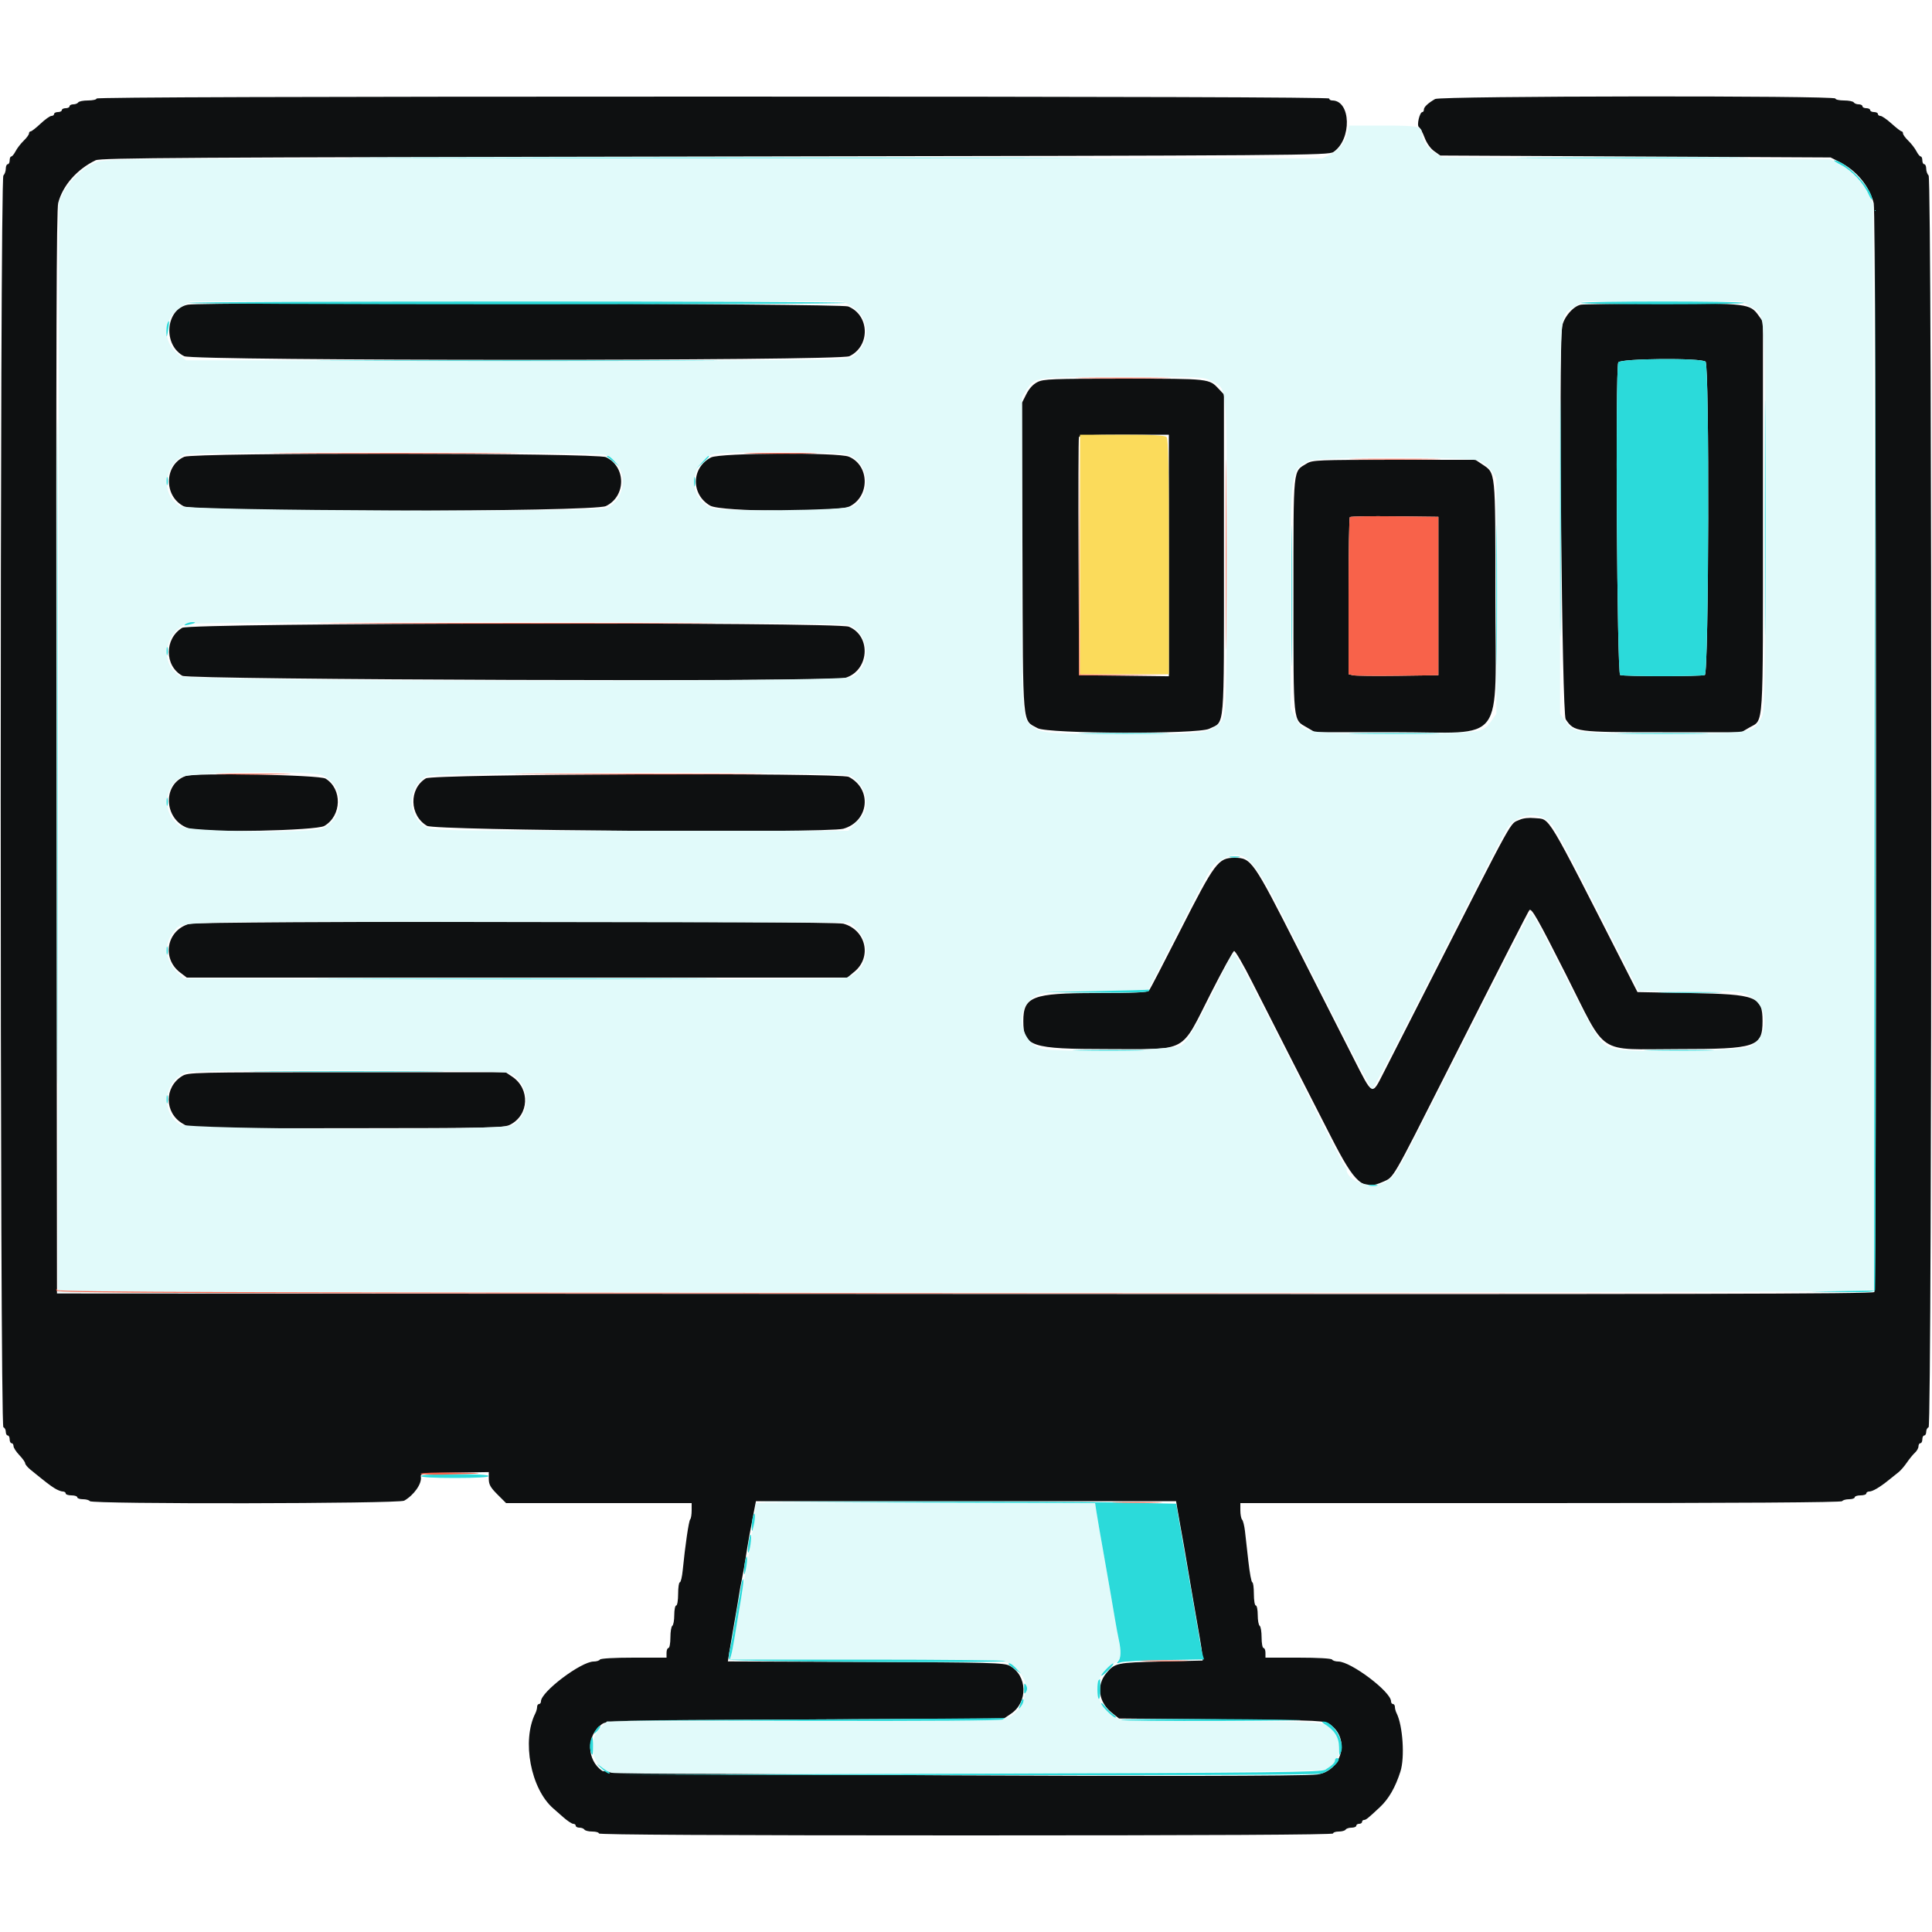
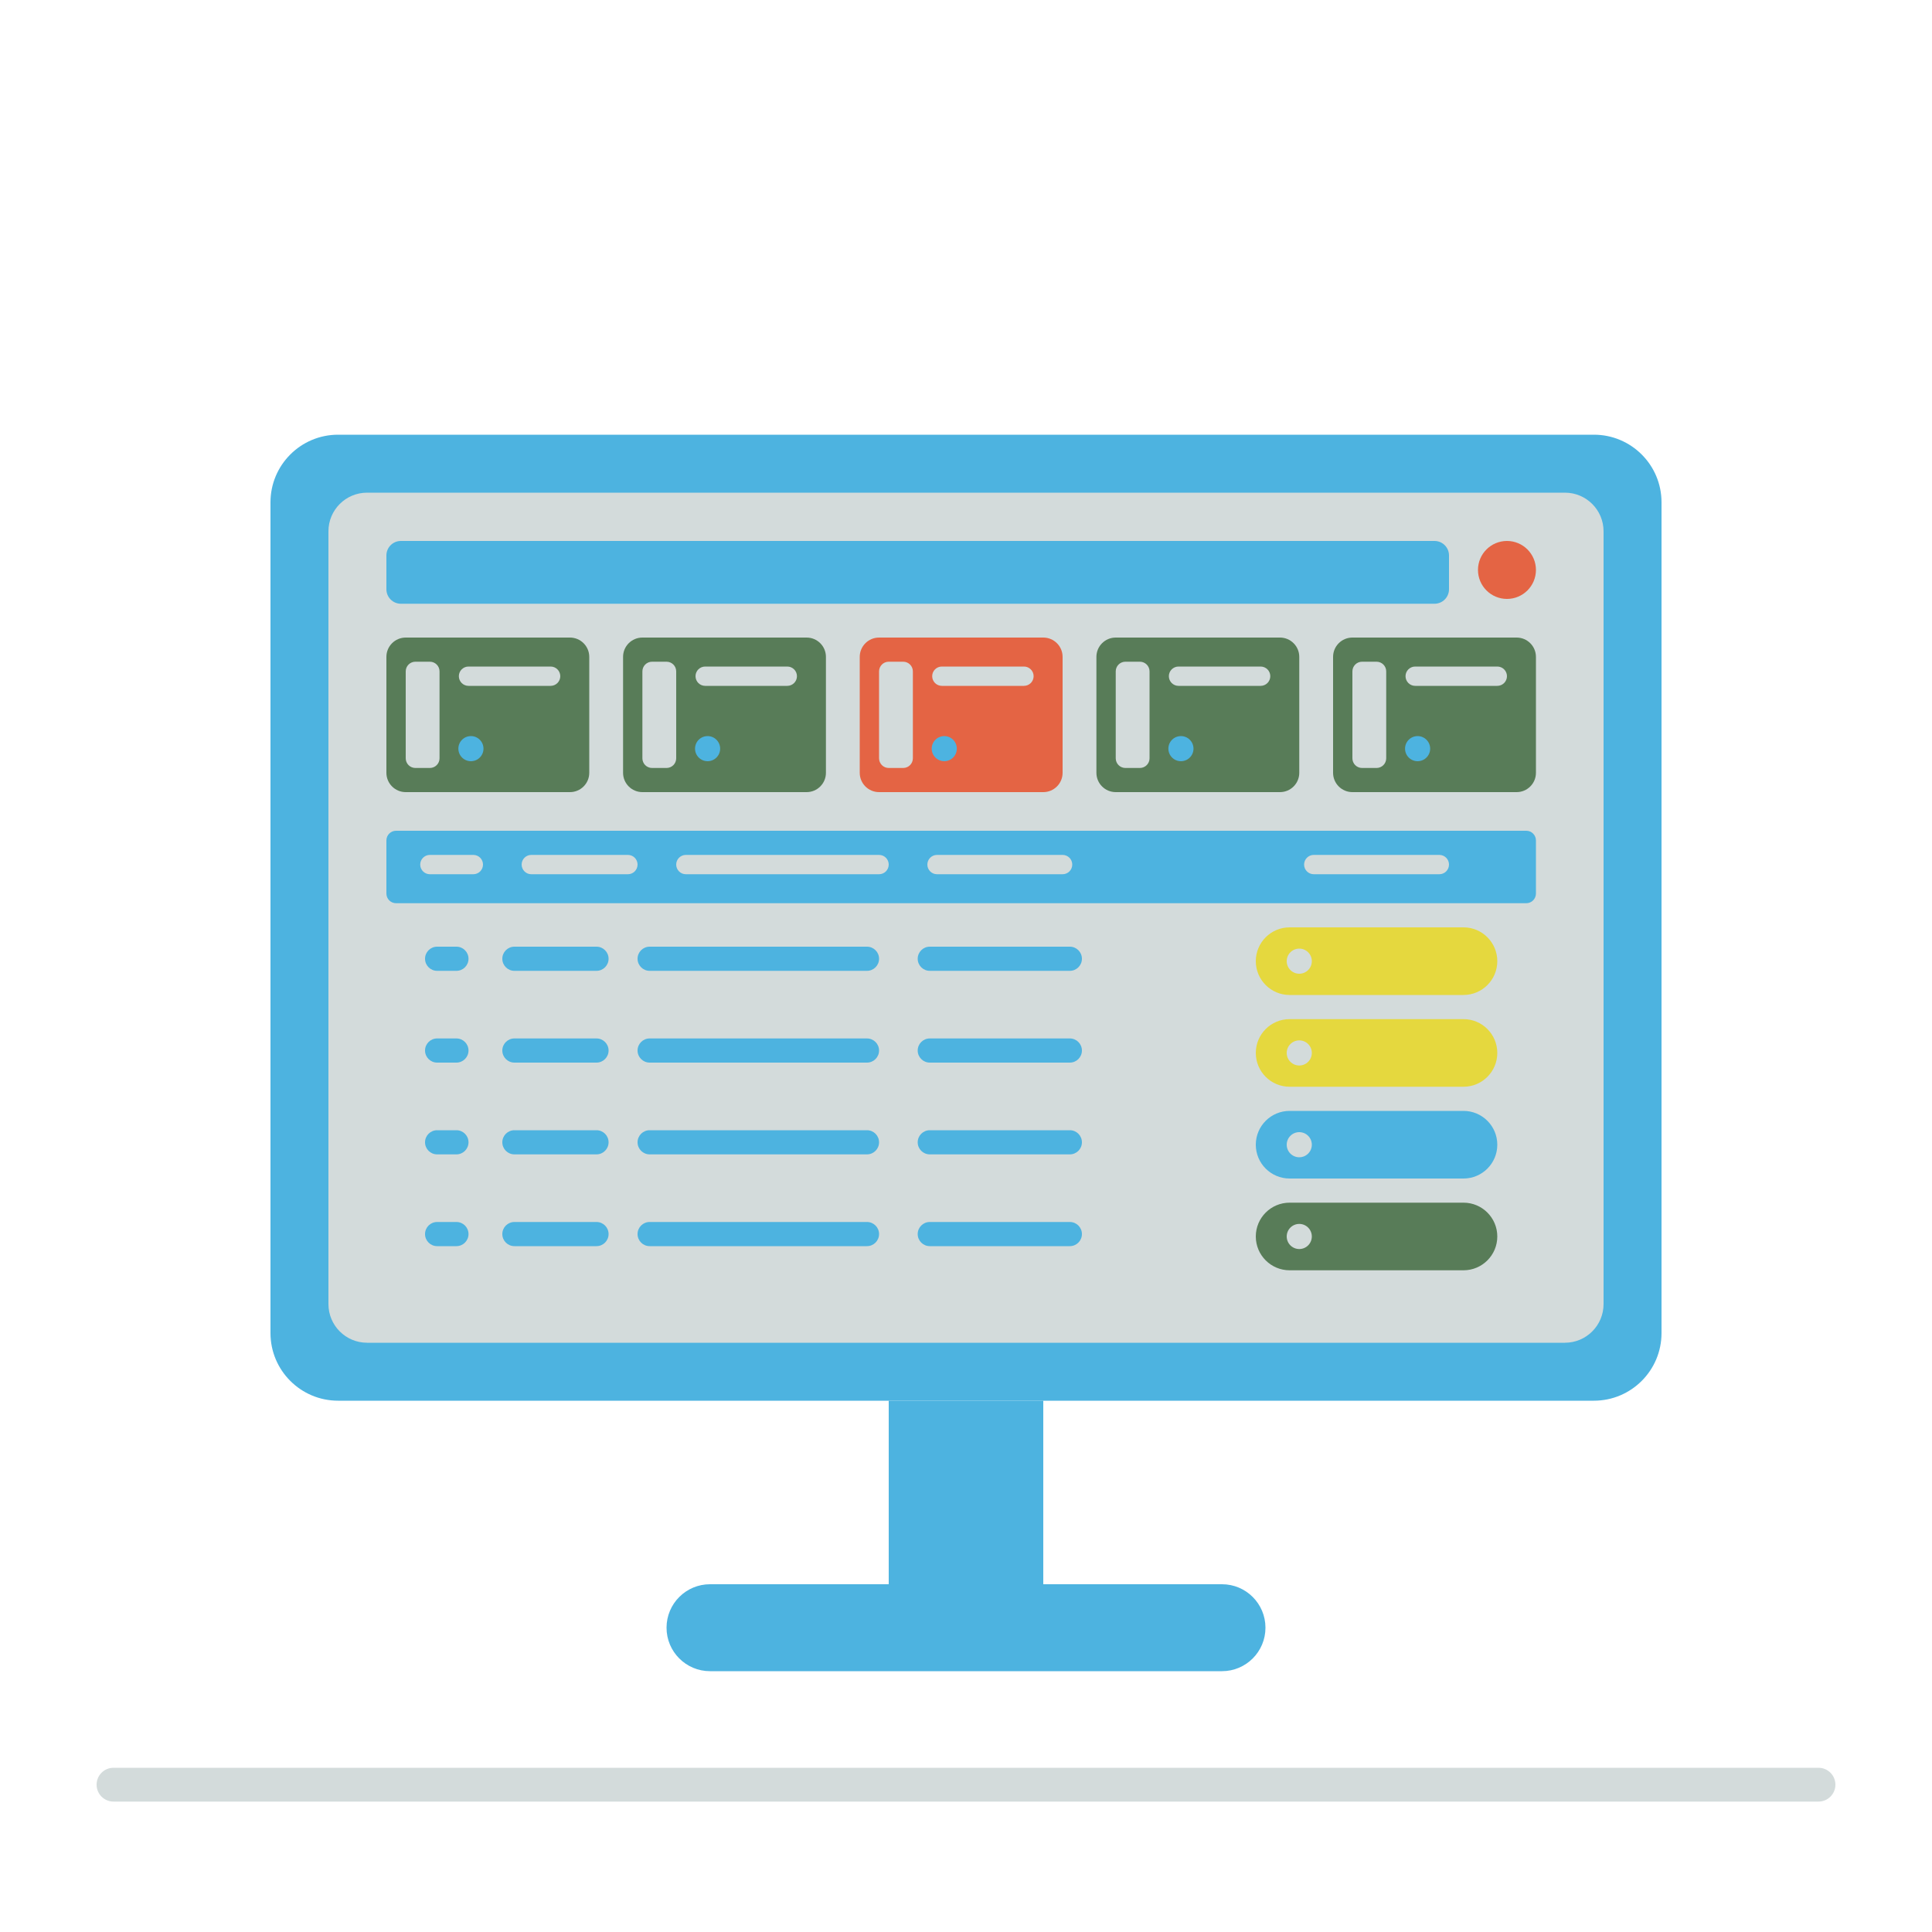
- <svg xmlns="http://www.w3.org/2000/svg" id="svg" version="1.1" width="400" height="400" viewBox="0, 0, 400,400">
+ <svg xmlns="http://www.w3.org/2000/svg" id="svg" version="1.1" width="400" height="400" viewBox="0 0 400 400">
  <g id="svgg">
-     <path id="path0" d="M20.000 20.400 C 20.000 20.620,19.201 20.800,18.224 20.800 C 17.247 20.800,16.336 20.980,16.200 21.200 C 16.064 21.420,15.603 21.600,15.176 21.600 C 14.749 21.600,14.400 21.780,14.400 22.000 C 14.400 22.220,14.040 22.400,13.600 22.400 C 13.160 22.400,12.800 22.580,12.800 22.800 C 12.800 23.020,12.440 23.200,12.000 23.200 C 11.560 23.200,11.200 23.380,11.200 23.600 C 11.200 23.820,10.952 24.000,10.649 24.000 C 10.347 24.000,9.334 24.720,8.400 25.600 C 7.466 26.480,6.543 27.200,6.351 27.200 C 6.158 27.200,6.000 27.398,6.000 27.640 C 6.000 27.881,5.505 28.556,4.900 29.140 C 4.295 29.723,3.545 30.695,3.232 31.300 C 2.920 31.905,2.515 32.400,2.332 32.400 C 2.150 32.400,2.000 32.760,2.000 33.200 C 2.000 33.640,1.820 34.000,1.600 34.000 C 1.380 34.000,1.200 34.414,1.200 34.920 C 1.200 35.426,0.975 36.065,0.700 36.340 C -0.036 37.076,-0.036 295.255,0.700 295.500 C 0.975 295.592,1.200 296.012,1.200 296.433 C 1.200 296.855,1.380 297.200,1.600 297.200 C 1.820 297.200,2.000 297.560,2.000 298.000 C 2.000 298.440,2.180 298.800,2.400 298.800 C 2.620 298.800,2.800 299.072,2.800 299.404 C 2.800 299.736,3.340 300.572,4.000 301.263 C 4.660 301.954,5.205 302.717,5.212 302.959 C 5.219 303.202,5.714 303.798,6.312 304.285 C 9.630 306.983,10.295 307.495,11.286 308.118 C 11.883 308.493,12.648 308.800,12.986 308.800 C 13.324 308.800,13.600 308.980,13.600 309.200 C 13.600 309.420,14.140 309.600,14.800 309.600 C 15.460 309.600,16.000 309.780,16.000 310.000 C 16.000 310.220,16.529 310.400,17.176 310.400 C 17.823 310.400,18.464 310.580,18.600 310.800 C 18.995 311.439,82.564 311.341,83.683 310.700 C 85.723 309.531,87.375 307.167,87.133 305.765 C 87.007 305.039,87.358 304.994,94.100 304.891 L 101.200 304.782 101.200 306.201 C 101.200 307.349,101.542 307.963,102.989 309.411 L 104.779 311.200 123.989 311.200 L 143.200 311.200 143.200 312.733 C 143.200 313.577,143.065 314.401,142.900 314.565 C 142.609 314.854,141.854 319.994,141.352 325.100 C 141.217 326.475,140.948 327.600,140.753 327.600 C 140.559 327.600,140.400 328.680,140.400 330.000 C 140.400 331.333,140.222 332.400,140.000 332.400 C 139.780 332.400,139.600 333.289,139.600 334.376 C 139.600 335.463,139.420 336.464,139.200 336.600 C 138.980 336.736,138.800 337.827,138.800 339.024 C 138.800 340.221,138.620 341.200,138.400 341.200 C 138.180 341.200,138.000 341.650,138.000 342.200 L 138.000 343.200 131.224 343.200 C 127.137 343.200,124.349 343.359,124.200 343.600 C 124.064 343.820,123.491 344.000,122.926 344.000 C 120.311 344.000,112.000 350.273,112.000 352.246 C 112.000 352.551,111.820 352.800,111.600 352.800 C 111.380 352.800,111.200 353.072,111.200 353.405 C 111.200 353.738,111.042 354.323,110.849 354.705 C 107.978 360.389,109.882 370.419,114.600 374.462 C 114.820 374.651,115.710 375.434,116.578 376.202 C 117.446 376.971,118.391 377.600,118.678 377.600 C 118.965 377.600,119.200 377.780,119.200 378.000 C 119.200 378.220,119.549 378.400,119.976 378.400 C 120.403 378.400,120.864 378.580,121.000 378.800 C 121.136 379.020,121.867 379.200,122.624 379.200 C 123.381 379.200,124.000 379.380,124.000 379.600 C 124.000 379.865,149.600 380.000,200.000 380.000 C 250.400 380.000,276.000 379.865,276.000 379.600 C 276.000 379.380,276.529 379.200,277.176 379.200 C 277.823 379.200,278.464 379.020,278.600 378.800 C 278.736 378.580,279.287 378.400,279.824 378.400 C 280.361 378.400,280.800 378.220,280.800 378.000 C 280.800 377.780,281.070 377.600,281.400 377.600 C 281.730 377.600,282.000 377.420,282.000 377.200 C 282.000 376.980,282.188 376.800,282.418 376.800 C 282.806 376.800,283.280 376.417,285.696 374.152 C 287.532 372.430,288.891 370.070,289.944 366.772 C 290.874 363.858,290.440 357.258,289.151 354.705 C 288.958 354.323,288.800 353.738,288.800 353.405 C 288.800 353.072,288.620 352.800,288.400 352.800 C 288.180 352.800,288.000 352.551,288.000 352.246 C 288.000 350.273,279.689 344.000,277.074 344.000 C 276.509 344.000,275.936 343.820,275.800 343.600 C 275.651 343.359,272.863 343.200,268.776 343.200 L 262.000 343.200 262.000 342.200 C 262.000 341.650,261.820 341.200,261.600 341.200 C 261.380 341.200,261.200 340.221,261.200 339.024 C 261.200 337.827,261.020 336.736,260.800 336.600 C 260.580 336.464,260.400 335.463,260.400 334.376 C 260.400 333.289,260.220 332.400,260.000 332.400 C 259.778 332.400,259.600 331.333,259.600 330.000 C 259.600 328.680,259.453 327.600,259.273 327.600 C 259.093 327.600,258.730 325.665,258.467 323.300 C 258.204 320.935,257.885 318.100,257.758 317.000 C 257.630 315.900,257.363 314.829,257.163 314.620 C 256.963 314.411,256.800 313.556,256.800 312.720 L 256.800 311.200 318.976 311.200 C 359.996 311.200,381.237 311.064,381.400 310.800 C 381.536 310.580,382.177 310.400,382.824 310.400 C 383.471 310.400,384.000 310.220,384.000 310.000 C 384.000 309.780,384.540 309.600,385.200 309.600 C 385.860 309.600,386.400 309.420,386.400 309.200 C 386.400 308.980,386.676 308.800,387.014 308.800 C 387.708 308.800,389.202 307.920,391.057 306.418 C 391.748 305.858,392.658 305.130,393.079 304.800 C 393.501 304.470,394.277 303.570,394.804 302.800 C 395.331 302.030,396.086 301.109,396.481 300.753 C 396.876 300.397,397.200 299.812,397.200 299.453 C 397.200 299.094,397.380 298.800,397.600 298.800 C 397.820 298.800,398.000 298.440,398.000 298.000 C 398.000 297.560,398.180 297.200,398.400 297.200 C 398.620 297.200,398.800 296.855,398.800 296.433 C 398.800 296.012,399.025 295.592,399.300 295.500 C 400.036 295.255,400.036 37.076,399.300 36.340 C 399.025 36.065,398.800 35.426,398.800 34.920 C 398.800 34.414,398.620 34.000,398.400 34.000 C 398.180 34.000,398.000 33.640,398.000 33.200 C 398.000 32.760,397.850 32.400,397.668 32.400 C 397.485 32.400,397.080 31.905,396.768 31.300 C 396.455 30.695,395.705 29.723,395.100 29.140 C 394.495 28.556,394.000 27.881,394.000 27.640 C 394.000 27.398,393.865 27.197,393.700 27.194 C 393.535 27.191,392.604 26.471,391.632 25.594 C 390.660 24.717,389.625 24.000,389.332 24.000 C 389.039 24.000,388.800 23.820,388.800 23.600 C 388.800 23.380,388.440 23.200,388.000 23.200 C 387.560 23.200,387.200 23.020,387.200 22.800 C 387.200 22.580,386.840 22.400,386.400 22.400 C 385.960 22.400,385.600 22.220,385.600 22.000 C 385.600 21.780,385.251 21.600,384.824 21.600 C 384.397 21.600,383.936 21.420,383.800 21.200 C 383.664 20.980,382.753 20.800,381.776 20.800 C 380.799 20.800,380.000 20.620,380.000 20.400 C 380.000 19.759,298.236 19.857,297.125 20.500 C 295.655 21.350,294.800 22.155,294.800 22.689 C 294.800 22.970,294.664 23.200,294.498 23.200 C 293.918 23.200,293.270 25.997,293.777 26.312 C 294.033 26.470,294.562 27.453,294.952 28.495 C 295.385 29.651,296.157 30.743,296.931 31.295 L 298.200 32.200 338.600 32.400 L 379.000 32.600 380.800 33.500 C 384.330 35.266,387.056 38.543,387.934 42.077 C 388.478 44.269,388.613 266.645,388.070 267.500 C 387.816 267.900,349.893 267.981,199.776 267.900 L 11.800 267.800 11.688 155.800 C 11.602 70.063,11.688 43.378,12.053 42.000 C 13.013 38.377,15.927 35.060,19.800 33.182 C 20.840 32.678,37.966 32.573,148.000 32.400 C 270.297 32.207,275.040 32.173,276.080 31.467 C 279.923 28.859,279.721 20.800,275.813 20.800 C 275.476 20.800,275.200 20.620,275.200 20.400 C 275.200 20.134,232.400 20.000,147.600 20.000 C 62.800 20.000,20.000 20.134,20.000 20.400 M38.883 63.084 C 34.187 63.984,33.664 71.621,38.153 73.751 C 40.252 74.747,173.748 74.747,175.847 73.751 C 180.227 71.672,180.071 65.236,175.597 63.445 C 174.063 62.832,42.025 62.483,38.883 63.084 M327.283 63.084 C 325.691 63.389,323.681 65.776,323.408 67.687 C 322.693 72.674,323.390 147.785,324.161 148.923 C 325.950 151.563,326.227 151.600,344.249 151.600 L 360.530 151.600 362.180 150.633 C 365.207 148.859,365.000 152.063,365.000 107.039 L 365.000 66.600 364.105 65.345 C 362.340 62.871,361.721 62.794,344.092 62.854 C 335.351 62.884,327.787 62.988,327.283 63.084 M353.120 74.880 C 353.950 75.710,353.800 139.438,352.967 139.757 C 352.142 140.074,336.258 140.074,335.433 139.757 C 334.786 139.509,334.408 76.688,335.043 75.033 C 335.358 74.211,352.307 74.067,353.120 74.880 M214.800 79.101 C 213.886 79.557,213.085 80.424,212.492 81.600 L 211.583 83.400 211.692 115.400 C 211.813 151.371,211.600 148.953,214.818 150.762 C 216.911 151.938,248.037 152.042,250.365 150.881 C 253.643 149.245,253.400 152.137,253.400 114.803 L 253.400 81.664 252.400 80.594 C 250.324 78.372,250.571 78.400,232.720 78.401 C 217.793 78.401,216.065 78.469,214.800 79.101 M242.000 115.007 L 242.000 140.015 232.700 139.907 L 223.400 139.800 223.296 115.400 C 223.239 101.980,223.279 90.775,223.384 90.500 C 223.529 90.120,225.786 90.000,232.787 90.000 L 242.000 90.000 242.000 115.007 M38.159 94.572 C 33.972 96.394,33.902 102.710,38.045 104.823 C 40.505 106.078,122.852 106.033,125.450 104.776 C 129.647 102.744,129.650 96.643,125.453 94.652 C 123.555 93.751,40.220 93.674,38.159 94.572 M147.228 94.701 C 143.108 96.802,143.004 102.378,147.042 104.693 C 149.313 105.995,173.445 106.104,175.955 104.823 C 180.144 102.686,180.020 96.337,175.753 94.555 C 173.548 93.633,149.077 93.758,147.228 94.701 M270.583 95.945 C 267.643 97.738,267.800 96.198,267.800 123.239 C 267.800 150.278,267.658 148.897,270.620 150.633 L 272.270 151.600 288.635 151.593 C 312.083 151.584,309.600 154.922,309.599 123.406 C 309.599 97.091,309.692 98.013,306.841 96.108 L 305.482 95.200 288.641 95.201 C 272.942 95.203,271.717 95.253,270.583 95.945 M297.800 123.400 L 297.800 139.800 289.400 139.913 C 284.780 139.975,280.595 139.927,280.100 139.806 L 279.200 139.585 279.200 123.459 C 279.200 114.590,279.323 107.210,279.474 107.059 C 279.625 106.909,283.810 106.834,288.774 106.893 L 297.800 107.000 297.800 123.400 M37.722 129.982 C 34.008 132.247,34.029 137.877,37.759 139.920 C 39.271 140.749,171.837 141.198,174.855 140.385 C 179.918 139.022,180.532 131.751,175.753 129.755 C 173.305 128.732,39.411 128.952,37.722 129.982 M38.400 160.681 C 33.371 162.512,34.019 170.096,39.332 171.580 C 42.478 172.459,65.497 171.979,67.155 171.000 C 70.755 168.874,70.898 163.362,67.410 161.206 C 66.134 160.417,40.405 159.952,38.400 160.681 M88.168 161.154 C 84.623 163.316,84.761 168.840,88.414 170.986 C 90.080 171.965,171.292 172.527,174.600 171.583 C 179.930 170.061,180.631 163.376,175.726 160.850 C 173.979 159.950,89.663 160.243,88.168 161.154 M314.600 169.738 C 312.500 170.706,314.017 167.960,295.772 203.800 C 291.629 211.940,287.420 220.206,286.419 222.168 C 284.011 226.892,284.247 227.008,280.237 219.109 C 278.308 215.309,273.121 205.090,268.711 196.400 C 259.444 178.141,259.066 177.600,255.600 177.600 C 252.228 177.600,251.537 178.524,244.381 192.600 C 241.026 199.200,238.105 204.825,237.891 205.100 C 237.597 205.478,234.908 205.600,226.905 205.600 C 213.765 205.600,211.867 206.332,211.867 211.400 C 211.867 216.674,213.454 217.200,229.374 217.200 C 246.244 217.200,244.275 218.269,250.708 205.621 C 253.108 200.903,255.266 196.978,255.502 196.899 C 255.739 196.820,257.411 199.691,259.218 203.278 C 261.025 206.865,264.620 213.940,267.206 219.000 C 269.792 224.060,273.564 231.440,275.586 235.400 C 280.595 245.205,282.135 246.545,286.281 244.703 C 288.640 243.655,287.957 244.831,299.808 221.400 C 311.066 199.140,316.415 188.666,316.649 188.424 C 317.096 187.961,318.428 190.310,324.233 201.800 C 332.874 218.902,330.314 217.200,347.396 217.200 C 363.625 217.200,364.914 216.773,364.914 211.400 C 364.914 206.324,363.694 205.849,350.011 205.600 L 339.022 205.400 336.680 200.800 C 319.767 167.571,321.054 169.711,317.783 169.383 C 316.540 169.259,315.352 169.391,314.600 169.738 M39.200 191.267 C 34.509 192.589,33.413 198.386,37.295 201.347 L 38.676 202.400 107.047 202.400 L 175.418 202.400 176.899 201.179 C 180.586 198.140,179.285 192.513,174.600 191.239 C 172.480 190.663,41.248 190.689,39.200 191.267 M37.722 222.782 C 33.957 225.078,34.010 230.400,37.820 232.633 L 39.470 233.600 71.835 233.581 C 101.486 233.563,104.314 233.504,105.565 232.881 C 109.550 230.892,109.811 225.427,106.041 222.908 L 104.682 222.000 71.841 222.001 C 39.995 222.003,38.961 222.027,37.722 222.782 M243.777 312.500 C 243.933 313.435,244.211 315.010,244.396 316.000 C 244.847 318.418,245.479 322.039,246.002 325.200 C 246.238 326.630,246.590 328.700,246.784 329.800 C 246.977 330.900,247.336 332.970,247.582 334.400 C 247.827 335.830,248.219 338.080,248.452 339.400 C 248.686 340.720,248.904 342.250,248.938 342.800 L 249.000 343.800 240.400 344.000 C 231.207 344.214,230.835 344.293,229.059 346.403 C 226.960 348.898,227.418 352.370,230.137 354.561 L 231.673 355.800 252.937 356.000 C 274.157 356.200,274.203 356.202,275.455 357.095 C 279.574 360.033,277.810 366.666,272.717 367.390 C 267.721 368.101,125.811 367.407,124.720 366.667 C 121.440 364.441,121.340 359.395,124.529 357.035 C 125.653 356.204,125.860 356.199,166.759 356.000 L 207.859 355.800 209.330 354.800 C 212.881 352.387,212.720 346.895,209.041 344.880 C 207.912 344.261,205.231 344.190,179.249 344.090 L 150.697 343.979 150.924 342.490 C 151.049 341.670,151.531 338.840,151.995 336.200 C 152.459 333.560,152.931 330.770,153.043 330.000 C 153.155 329.230,153.403 327.880,153.593 327.000 C 153.783 326.120,154.148 324.050,154.403 322.400 C 154.876 319.352,155.157 317.769,156.024 313.300 L 156.509 310.800 200.002 310.800 L 243.495 310.800 243.777 312.500 " stroke="none" fill="#0e1011" fill-rule="evenodd" />
-     <path id="path1" d="M279.049 27.254 C 278.639 29.305,277.281 31.090,275.459 31.972 L 273.747 32.800 147.889 32.800 C 22.912 32.800,22.015 32.806,19.887 33.602 C 17.343 34.554,14.332 37.379,13.068 40.000 L 12.200 41.800 12.097 154.700 L 11.994 267.600 190.097 267.599 C 288.054 267.599,372.656 267.480,378.103 267.335 L 388.006 267.072 387.903 154.636 L 387.800 42.200 386.945 40.351 C 385.773 37.816,383.446 35.346,381.025 34.069 L 379.000 33.000 338.800 32.800 L 298.600 32.600 297.090 31.661 C 295.544 30.700,294.400 29.016,294.400 27.700 C 294.400 26.148,293.700 26.000,286.370 26.000 L 279.300 26.000 279.049 27.254 M176.263 63.416 C 180.279 65.769,180.408 71.205,176.510 73.847 C 175.434 74.577,173.309 74.600,106.969 74.600 L 38.538 74.600 37.064 73.476 C 33.404 70.684,33.709 65.818,37.695 63.429 L 39.400 62.408 106.965 62.404 L 174.530 62.400 176.263 63.416 M362.263 63.416 C 365.652 65.402,365.400 61.882,365.400 107.200 C 365.400 146.912,365.390 147.417,364.586 148.786 C 362.792 151.839,363.058 151.800,344.200 151.800 C 325.546 151.800,325.885 151.845,323.932 149.106 L 323.000 147.800 323.000 107.361 C 323.000 62.117,322.765 65.573,325.978 63.531 L 327.757 62.400 344.143 62.400 L 360.530 62.400 362.263 63.416 M250.717 78.850 C 254.215 80.717,254.004 78.372,253.971 115.054 C 253.939 150.647,254.079 148.609,251.529 150.514 C 249.808 151.798,247.633 151.965,232.600 151.965 C 217.096 151.965,215.491 151.829,213.703 150.360 C 211.527 148.573,211.600 149.809,211.600 114.779 L 211.600 82.118 212.500 80.789 C 214.388 78.000,213.945 78.062,232.462 78.029 C 248.713 78.001,249.164 78.021,250.717 78.850 M125.314 94.190 C 129.955 96.129,130.205 102.765,125.726 105.137 C 123.916 106.096,38.871 105.762,37.277 104.790 C 33.305 102.369,33.777 96.581,38.143 94.155 C 39.560 93.367,123.426 93.401,125.314 94.190 M175.727 94.195 C 180.069 96.010,180.598 102.494,176.595 104.841 C 175.124 105.703,148.656 105.979,147.104 105.149 C 142.478 102.673,142.585 96.784,147.303 94.175 C 148.735 93.382,173.825 93.401,175.727 94.195 M306.292 95.408 C 307.174 95.764,308.215 96.635,308.800 97.508 L 309.800 99.000 309.800 123.400 L 309.800 147.800 308.868 149.106 C 306.915 151.845,307.254 151.800,288.600 151.800 C 269.485 151.800,269.951 151.877,268.130 148.432 L 267.200 146.674 267.200 123.597 C 267.200 96.953,267.153 97.308,270.942 95.439 C 272.803 94.521,304.023 94.493,306.292 95.408 M175.727 129.395 C 180.182 131.257,180.555 138.067,176.318 140.181 C 174.103 141.286,39.098 141.100,37.277 139.990 C 33.274 137.550,33.776 131.714,38.200 129.267 C 39.581 128.503,173.893 128.629,175.727 129.395 M66.681 160.495 C 71.397 162.583,71.578 169.059,66.987 171.441 C 64.888 172.530,39.151 172.233,37.391 171.100 C 33.607 168.664,33.671 163.107,37.510 160.882 C 39.316 159.835,64.437 159.502,66.681 160.495 M175.999 160.600 C 177.553 161.403,179.108 163.524,179.225 165.000 C 179.442 167.731,179.203 168.418,177.411 170.211 L 175.621 172.000 132.511 171.999 C 90.199 171.997,89.376 171.982,88.096 171.202 C 84.204 168.829,84.279 163.064,88.232 160.744 C 89.910 159.759,174.107 159.621,175.999 160.600 M319.521 169.359 C 321.707 170.490,321.067 169.348,336.189 199.100 L 339.290 205.200 349.760 205.200 C 359.823 205.200,360.300 205.235,362.015 206.100 C 366.343 208.282,366.517 214.391,362.318 216.679 C 360.870 217.467,342.280 217.977,336.072 217.399 C 331.867 217.008,331.386 216.476,326.406 206.728 C 324.123 202.258,321.162 196.460,319.827 193.844 C 318.492 191.228,317.234 189.068,317.031 189.044 C 316.619 188.995,316.512 189.200,294.047 233.331 C 288.911 243.419,288.873 243.480,286.758 244.769 C 284.201 246.328,278.800 244.556,278.800 242.158 C 278.800 241.888,278.663 241.607,278.495 241.533 C 278.327 241.460,275.369 235.820,271.921 229.000 C 257.436 200.348,255.836 197.288,255.428 197.453 C 255.193 197.548,254.366 198.925,253.591 200.513 C 247.962 212.048,245.958 215.561,244.486 216.476 C 242.962 217.424,218.534 217.960,215.600 217.110 C 211.763 215.999,210.179 210.154,212.963 207.382 C 214.891 205.462,215.223 205.410,226.733 205.200 L 237.703 205.000 241.974 196.600 C 251.236 178.382,250.718 179.282,252.572 178.195 C 257.368 175.385,259.198 176.962,265.447 189.299 C 267.926 194.195,273.070 204.364,276.878 211.898 C 280.685 219.432,283.952 225.546,284.138 225.485 C 284.324 225.424,287.485 219.440,291.163 212.187 C 307.458 180.048,311.728 171.752,312.343 171.043 C 314.176 168.930,317.281 168.201,319.521 169.359 M177.421 192.434 C 180.722 195.735,179.520 201.183,175.217 202.427 C 174.268 202.701,151.374 202.798,105.922 202.718 L 38.044 202.600 36.678 201.276 C 34.123 198.799,33.841 195.426,35.977 192.891 C 37.855 190.662,33.200 190.791,107.493 190.900 L 175.987 191.000 177.421 192.434 M105.360 222.158 C 109.840 224.029,110.233 230.811,105.988 233.006 C 103.912 234.080,39.057 233.876,37.277 232.790 C 33.213 230.312,33.889 223.848,38.400 222.049 C 40.114 221.366,103.711 221.469,105.360 222.158 M156.295 313.500 C 156.185 314.765,155.428 319.580,154.615 324.200 C 153.071 332.965,152.655 335.404,152.022 339.400 C 151.813 340.720,151.521 342.205,151.374 342.700 L 151.107 343.600 179.292 343.600 C 210.033 343.600,208.733 343.505,210.828 345.896 C 212.154 347.409,212.876 349.510,212.385 350.427 C 212.173 350.823,212.000 351.493,212.000 351.914 C 212.000 352.336,211.461 353.245,210.803 353.934 C 208.316 356.536,210.780 356.400,166.191 356.400 L 125.680 356.400 124.240 357.840 C 121.334 360.746,122.680 366.052,126.570 367.028 C 128.968 367.630,273.373 367.016,274.385 366.400 C 275.750 365.568,276.400 364.932,276.400 364.429 C 276.400 364.193,276.580 364.000,276.800 364.000 C 277.449 364.000,277.266 360.072,276.567 359.006 C 274.829 356.353,275.254 356.400,253.026 356.400 C 231.372 356.400,231.129 356.379,229.199 354.307 C 226.036 350.912,226.820 346.259,230.899 344.225 C 232.298 343.528,232.290 342.813,230.796 334.800 C 230.612 333.810,230.267 331.875,230.030 330.500 C 229.794 329.125,229.404 326.875,229.165 325.500 C 228.926 324.125,228.566 322.055,228.365 320.900 C 228.164 319.745,227.830 317.855,227.623 316.700 C 227.416 315.545,227.130 313.835,226.988 312.900 L 226.730 311.200 191.613 311.200 L 156.496 311.200 156.295 313.500 " stroke="none" fill="#e1fafa" fill-rule="evenodd" />
-     <path id="path2" d="M86.100 32.700 C 120.585 32.756,177.015 32.756,211.500 32.700 C 245.985 32.644,217.770 32.597,148.800 32.597 C 79.830 32.597,51.615 32.644,86.100 32.700 M318.500 32.700 C 329.225 32.759,346.775 32.759,357.500 32.700 C 368.225 32.641,359.450 32.592,338.000 32.592 C 316.550 32.592,307.775 32.641,318.500 32.700 M381.227 34.189 C 383.407 35.325,385.795 37.863,386.831 40.145 C 387.244 41.055,387.586 41.566,387.591 41.280 C 387.629 39.043,381.818 33.095,379.716 33.219 C 379.542 33.229,380.222 33.666,381.227 34.189 M388.099 155.290 L 388.000 267.181 381.300 267.301 L 374.600 267.421 381.313 267.510 C 386.382 267.578,388.072 267.478,388.215 267.100 C 388.319 266.825,388.358 216.380,388.302 155.000 L 388.199 43.400 388.099 155.290 M11.797 155.600 C 11.797 216.870,11.843 241.935,11.900 211.300 C 11.957 180.665,11.957 130.535,11.900 99.900 C 11.843 69.265,11.797 94.330,11.797 155.600 M38.938 62.706 C 38.684 62.868,69.312 63.000,107.000 63.000 C 144.688 63.000,175.316 62.868,175.062 62.706 C 174.458 62.322,39.542 62.322,38.938 62.706 M327.338 62.706 C 327.084 62.868,334.672 63.000,344.200 63.000 C 353.728 63.000,361.316 62.868,361.062 62.706 C 360.459 62.322,327.941 62.322,327.338 62.706 M34.649 67.015 C 34.512 67.373,34.423 68.236,34.450 68.933 C 34.492 69.987,34.550 69.898,34.799 68.400 C 35.117 66.486,35.059 65.948,34.649 67.015 M322.992 107.200 C 322.992 129.090,323.041 138.045,323.100 127.100 C 323.159 116.155,323.159 98.245,323.100 87.300 C 323.041 76.355,322.992 85.310,322.992 107.200 M365.392 107.200 C 365.392 128.870,365.441 137.735,365.500 126.900 C 365.559 116.065,365.559 98.335,365.500 87.500 C 365.441 76.665,365.392 85.530,365.392 107.200 M73.532 74.700 C 92.084 74.757,122.324 74.757,140.732 74.700 C 159.139 74.642,143.960 74.595,107.000 74.595 C 70.040 74.595,54.979 74.642,73.532 74.700 M335.043 75.033 C 334.408 76.688,334.786 139.509,335.433 139.757 C 336.258 140.074,352.142 140.074,352.967 139.757 C 353.800 139.438,353.950 75.710,353.120 74.880 C 352.307 74.067,335.358 74.211,335.043 75.033 M125.633 94.500 C 125.725 94.555,126.340 95.050,127.000 95.600 L 128.200 96.600 127.230 95.500 C 126.697 94.895,126.082 94.400,125.864 94.400 C 125.645 94.400,125.542 94.445,125.633 94.500 M145.375 95.700 L 144.200 97.000 145.500 95.825 C 146.712 94.730,146.984 94.400,146.675 94.400 C 146.606 94.400,146.021 94.985,145.375 95.700 M34.493 99.600 C 34.493 100.370,34.575 100.685,34.676 100.300 C 34.776 99.915,34.776 99.285,34.676 98.900 C 34.575 98.515,34.493 98.830,34.493 99.600 M143.701 99.800 C 143.705 100.680,143.787 100.993,143.883 100.495 C 143.979 99.998,143.975 99.278,143.875 98.895 C 143.775 98.513,143.696 98.920,143.701 99.800 M267.388 123.400 C 267.388 136.380,267.438 141.632,267.500 135.071 C 267.562 128.511,267.561 117.891,267.500 111.471 C 267.438 105.052,267.387 110.420,267.388 123.400 M309.787 123.200 C 309.787 136.070,309.838 141.335,309.900 134.900 C 309.962 128.465,309.962 117.935,309.900 111.500 C 309.838 105.065,309.787 110.330,309.787 123.200 M38.400 129.218 C 37.962 129.515,38.124 129.552,39.000 129.356 C 40.471 129.027,40.790 128.798,39.767 128.806 C 39.345 128.809,38.730 128.995,38.400 129.218 M34.493 134.800 C 34.493 135.570,34.575 135.885,34.676 135.500 C 34.776 135.115,34.776 134.485,34.676 134.100 C 34.575 133.715,34.493 134.030,34.493 134.800 M225.126 151.900 C 229.376 151.964,236.216 151.964,240.326 151.899 C 244.437 151.834,240.960 151.781,232.600 151.781 C 224.240 151.782,220.877 151.835,225.126 151.900 M281.126 151.900 C 285.376 151.964,292.216 151.964,296.326 151.899 C 300.437 151.834,296.960 151.781,288.600 151.781 C 280.240 151.782,276.877 151.835,281.126 151.900 M336.726 151.900 C 340.976 151.964,347.816 151.964,351.926 151.899 C 356.037 151.834,352.560 151.781,344.200 151.781 C 335.840 151.782,332.477 151.835,336.726 151.900 M34.493 166.000 C 34.493 166.770,34.575 167.085,34.676 166.700 C 34.776 166.315,34.776 165.685,34.676 165.300 C 34.575 164.915,34.493 165.230,34.493 166.000 M254.700 177.482 C 255.195 177.578,256.005 177.578,256.500 177.482 C 256.995 177.387,256.590 177.309,255.600 177.309 C 254.610 177.309,254.205 177.387,254.700 177.482 M34.493 196.800 C 34.493 197.570,34.575 197.885,34.676 197.500 C 34.776 197.115,34.776 196.485,34.676 196.100 C 34.575 195.715,34.493 196.030,34.493 196.800 M73.132 202.700 C 91.904 202.757,122.504 202.757,141.132 202.700 C 159.759 202.642,144.400 202.595,107.000 202.595 C 69.600 202.595,54.359 202.642,73.132 202.700 M227.000 205.200 L 216.200 205.420 226.876 205.510 C 233.661 205.567,237.643 205.454,237.800 205.200 C 237.936 204.980,237.992 204.841,237.924 204.890 C 237.856 204.940,232.940 205.079,227.000 205.200 M344.524 205.499 C 347.562 205.567,352.422 205.567,355.324 205.499 C 358.226 205.431,355.740 205.375,349.800 205.375 C 343.860 205.375,341.486 205.431,344.524 205.499 M223.525 217.499 C 226.893 217.566,232.293 217.566,235.525 217.499 C 238.756 217.432,236.000 217.377,229.400 217.377 C 222.800 217.377,220.156 217.432,223.525 217.499 M341.700 217.499 C 344.945 217.566,350.255 217.566,353.500 217.499 C 356.745 217.432,354.090 217.377,347.600 217.377 C 341.110 217.377,338.455 217.432,341.700 217.499 M55.270 221.900 C 64.219 221.960,78.979 221.960,88.070 221.900 C 97.162 221.840,89.840 221.791,71.800 221.791 C 53.760 221.791,46.322 221.840,55.270 221.900 M34.493 227.600 C 34.493 228.370,34.575 228.685,34.676 228.300 C 34.776 227.915,34.776 227.285,34.676 226.900 C 34.575 226.515,34.493 226.830,34.493 227.600 M283.505 245.483 C 284.002 245.579,284.722 245.575,285.105 245.475 C 285.487 245.375,285.080 245.296,284.200 245.301 C 283.320 245.305,283.007 245.387,283.505 245.483 M87.200 305.600 C 87.200 305.851,89.800 306.000,94.200 306.000 C 98.600 306.000,101.200 305.851,101.200 305.600 C 101.200 305.349,98.600 305.200,94.200 305.200 C 89.800 305.200,87.200 305.349,87.200 305.600 M191.465 311.100 L 226.730 311.204 226.988 312.902 C 227.130 313.836,227.416 315.545,227.623 316.700 C 227.830 317.855,228.164 319.745,228.365 320.900 C 229.405 326.881,229.664 328.366,229.989 330.200 C 230.183 331.300,230.552 333.460,230.807 335.000 C 231.063 336.540,231.436 338.555,231.636 339.477 C 232.138 341.792,232.091 343.342,231.500 343.974 C 231.087 344.415,231.175 344.450,232.000 344.173 C 232.550 343.989,236.664 343.777,241.142 343.703 L 249.285 343.568 249.025 342.684 C 248.882 342.198,248.587 340.720,248.369 339.400 C 247.996 337.147,247.649 335.132,246.768 330.100 C 246.112 326.356,245.610 323.450,245.197 321.000 C 244.975 319.680,244.628 317.700,244.426 316.600 C 244.225 315.500,243.937 313.864,243.786 312.964 L 243.512 311.327 231.256 311.064 C 224.515 310.920,204.870 310.845,187.600 310.899 L 156.200 310.996 191.465 311.100 M155.889 314.000 C 155.736 314.550,155.627 315.540,155.646 316.200 C 155.677 317.292,155.714 317.258,156.052 315.811 C 156.475 314.006,156.331 312.411,155.889 314.000 M154.982 319.382 C 154.829 320.402,154.794 321.327,154.904 321.437 C 155.014 321.547,155.229 320.802,155.382 319.782 C 155.535 318.761,155.570 317.837,155.460 317.727 C 155.350 317.617,155.135 318.361,154.982 319.382 M154.282 323.150 C 154.127 323.893,154.020 324.973,154.044 325.550 C 154.073 326.242,154.210 325.987,154.447 324.800 C 154.645 323.810,154.752 322.730,154.685 322.400 C 154.619 322.070,154.438 322.408,154.282 323.150 M153.421 328.473 C 153.279 329.423,153.007 331.010,152.816 332.000 C 152.624 332.990,152.259 335.150,152.003 336.800 C 151.748 338.450,151.346 340.575,151.111 341.522 C 150.851 342.569,150.828 343.388,151.051 343.611 C 151.493 344.053,208.411 344.340,208.138 343.900 C 208.036 343.735,195.162 343.600,179.530 343.600 L 151.107 343.600 151.374 342.700 C 151.521 342.205,151.814 340.720,152.025 339.400 C 152.235 338.080,152.563 336.100,152.752 335.000 C 153.811 328.844,154.052 327.119,153.875 326.942 C 153.768 326.834,153.563 327.523,153.421 328.473 M208.800 344.525 C 208.800 344.593,209.385 345.072,210.100 345.588 L 211.400 346.527 210.430 345.463 C 209.602 344.555,208.800 344.093,208.800 344.525 M229.004 345.596 C 228.374 346.254,227.935 346.857,228.029 346.938 C 228.123 347.018,228.790 346.480,229.511 345.742 C 230.233 345.004,230.671 344.400,230.486 344.400 C 230.301 344.400,229.634 344.938,229.004 345.596 M227.467 347.867 C 227.100 348.233,227.129 351.509,227.500 351.738 C 227.665 351.840,227.800 350.951,227.800 349.762 C 227.800 348.573,227.785 347.600,227.767 347.600 C 227.748 347.600,227.613 347.720,227.467 347.867 M212.024 349.600 C 212.024 350.742,212.099 350.871,212.432 350.300 C 212.709 349.825,212.709 349.375,212.432 348.900 C 212.099 348.329,212.024 348.458,212.024 349.600 M211.470 352.210 C 211.321 352.645,211.091 353.270,210.958 353.600 C 210.826 353.930,211.019 353.790,211.388 353.290 C 211.758 352.789,211.988 352.164,211.900 351.900 C 211.810 351.631,211.622 351.767,211.470 352.210 M228.000 352.670 C 228.000 353.203,230.403 355.600,230.936 355.600 C 231.179 355.600,230.989 355.328,230.514 354.995 C 230.039 354.662,229.279 353.918,228.825 353.341 C 228.371 352.764,228.000 352.462,228.000 352.670 M166.600 356.000 L 126.200 356.206 166.600 356.297 C 192.164 356.354,207.220 356.245,207.600 356.000 C 208.133 355.655,208.133 355.622,207.600 355.703 C 207.270 355.753,188.820 355.887,166.600 356.000 M232.137 356.094 C 232.392 356.256,241.780 356.352,253.000 356.308 C 264.220 356.264,271.330 356.178,268.800 356.117 C 257.521 355.844,231.719 355.828,232.137 356.094 M274.188 356.924 C 276.292 358.196,277.199 359.632,277.232 361.742 C 277.261 363.633,277.297 363.708,277.675 362.671 C 278.459 360.518,275.958 356.335,273.938 356.424 C 273.612 356.438,273.710 356.635,274.188 356.924 M123.719 357.690 C 122.831 358.838,122.743 359.338,123.581 358.474 C 124.076 357.964,124.398 357.465,124.297 357.364 C 124.196 357.263,123.936 357.410,123.719 357.690 M122.217 360.724 C 122.081 361.343,122.145 362.288,122.360 362.824 C 122.689 363.650,122.753 363.478,122.775 361.700 C 122.803 359.375,122.593 359.009,122.217 360.724 M276.400 364.429 C 276.400 364.932,275.750 365.568,274.385 366.400 C 273.522 366.925,264.302 367.027,200.200 367.218 L 127.000 367.436 199.603 367.518 C 246.090 367.570,272.697 367.459,273.573 367.208 C 275.502 366.655,278.172 364.000,276.800 364.000 C 276.580 364.000,276.400 364.193,276.400 364.429 M124.276 365.900 C 124.998 366.615,125.816 367.195,126.094 367.188 C 126.372 367.181,126.240 366.977,125.800 366.734 C 125.360 366.492,124.542 365.912,123.981 365.446 C 123.421 364.981,123.554 365.185,124.276 365.900 " stroke="none" fill="#2bdada" fill-rule="evenodd" />
-     <path id="path3" d="M224.473 78.299 C 228.804 78.364,236.004 78.364,240.473 78.300 C 244.943 78.235,241.400 78.182,232.600 78.182 C 223.800 78.182,220.143 78.235,224.473 78.299 M253.791 114.800 C 253.791 132.290,253.840 139.445,253.900 130.700 C 253.960 121.955,253.960 107.645,253.900 98.900 C 253.840 90.155,253.791 97.310,253.791 114.800 M223.395 115.000 L 223.400 139.800 232.800 139.812 L 242.200 139.823 232.903 139.704 L 223.606 139.585 223.498 114.893 L 223.391 90.200 223.395 115.000 M61.131 93.900 C 72.642 93.959,91.362 93.959,102.731 93.900 C 114.099 93.841,104.680 93.793,81.800 93.793 C 58.920 93.793,49.619 93.841,61.131 93.900 M155.500 93.899 C 158.855 93.966,164.345 93.966,167.700 93.899 C 171.055 93.832,168.310 93.778,161.600 93.778 C 154.890 93.778,152.145 93.832,155.500 93.899 M281.100 95.099 C 285.335 95.164,292.265 95.164,296.500 95.099 C 300.735 95.035,297.270 94.982,288.800 94.982 C 280.330 94.982,276.865 95.035,281.100 95.099 M279.474 107.059 C 279.323 107.210,279.200 114.590,279.200 123.459 L 279.200 139.585 280.100 139.806 C 280.595 139.927,284.780 139.975,289.400 139.913 L 297.800 139.800 297.800 123.400 L 297.800 107.000 288.774 106.893 C 283.810 106.834,279.625 106.909,279.474 107.059 M73.468 129.100 C 91.766 129.158,121.826 129.158,140.268 129.100 C 158.711 129.042,143.740 128.995,107.000 128.995 C 70.260 128.995,55.171 129.042,73.468 129.100 M46.100 160.299 C 49.565 160.366,55.235 160.366,58.700 160.299 C 62.165 160.233,59.330 160.178,52.400 160.178 C 45.470 160.178,42.635 160.233,46.100 160.299 M111.331 160.300 C 122.952 160.359,141.852 160.359,153.331 160.300 C 164.809 160.241,155.300 160.193,132.200 160.193 C 109.100 160.193,99.709 160.241,111.331 160.300 M11.703 267.200 C 11.848 267.732,33.114 267.800,200.033 267.801 L 388.200 267.801 200.223 267.700 C 50.475 267.620,12.175 267.498,11.893 267.100 C 11.631 266.730,11.582 266.756,11.703 267.200 M87.061 305.100 C 86.958 305.265,89.063 305.353,91.737 305.296 C 100.566 305.106,101.500 304.955,94.324 304.877 C 90.432 304.835,87.163 304.935,87.061 305.100 M231.322 311.099 C 233.699 311.170,237.479 311.169,239.722 311.098 C 241.965 311.027,240.020 310.969,235.400 310.969 C 230.780 310.970,228.945 311.028,231.322 311.099 M237.121 343.899 C 239.388 343.970,242.988 343.970,245.121 343.898 C 247.255 343.826,245.400 343.768,241.000 343.768 C 236.600 343.768,234.855 343.827,237.121 343.899 " stroke="none" fill="#f8624a" fill-rule="evenodd" />
-     <path id="path4" d="M223.600 114.800 L 223.600 139.600 232.800 139.600 L 242.000 139.600 242.000 115.280 C 242.000 96.898,241.883 90.843,241.520 90.480 C 241.176 90.136,238.569 90.000,232.320 90.000 L 223.600 90.000 223.600 114.800 " stroke="none" fill="#fbdb5b" fill-rule="evenodd" />
+     <rect x="20" y="366" width="360" height="7" rx="3.5" fill="#d3dbdb" />
+     <g transform="translate(0 -8)">
+       <rect x="56" y="98" width="288" height="200" rx="14" fill="#4db3e0" />
+       <rect x="68" y="110" width="264" height="176" rx="8" fill="#d3dbdb" />
+       <rect x="184" y="298" width="32" height="40" fill="#4db3e0" />
+       <rect x="138" y="336" width="124" height="18" rx="9" fill="#4db3e0" />
+       <rect x="80" y="120" width="220" height="13" rx="3" fill="#4db3e0" />
+       <circle cx="312" cy="126" r="6" fill="#e46444" />
+       <g>
+         <rect x="80" y="140" width="42" height="32" rx="4" fill="#587c58" />
+         <rect x="84" y="145" width="7" height="22" rx="2" fill="#d3dbdb" />
+         <rect x="95" y="146" width="21" height="4" rx="2" fill="#d3dbdb" />
+         <circle cx="97.5" cy="163" r="2.6" fill="#4db3e0" />
+         <rect x="129" y="140" width="42" height="32" rx="4" fill="#587c58" />
+         <rect x="133" y="145" width="7" height="22" rx="2" fill="#d3dbdb" />
+         <rect x="144" y="146" width="21" height="4" rx="2" fill="#d3dbdb" />
+         <circle cx="146.5" cy="163" r="2.6" fill="#4db3e0" />
+         <rect x="178" y="140" width="42" height="32" rx="4" fill="#e46444" />
+         <rect x="182" y="145" width="7" height="22" rx="2" fill="#d3dbdb" />
+         <rect x="193" y="146" width="21" height="4" rx="2" fill="#d3dbdb" />
+         <circle cx="195.5" cy="163" r="2.6" fill="#4db3e0" />
+         <rect x="227" y="140" width="42" height="32" rx="4" fill="#587c58" />
+         <rect x="231" y="145" width="7" height="22" rx="2" fill="#d3dbdb" />
+         <rect x="242" y="146" width="21" height="4" rx="2" fill="#d3dbdb" />
+         <circle cx="244.5" cy="163" r="2.6" fill="#4db3e0" />
+         <rect x="276" y="140" width="42" height="32" rx="4" fill="#587c58" />
+         <rect x="280" y="145" width="7" height="22" rx="2" fill="#d3dbdb" />
+         <rect x="291" y="146" width="21" height="4" rx="2" fill="#d3dbdb" />
+         <circle cx="293.5" cy="163" r="2.6" fill="#4db3e0" />
+       </g>
+       <rect x="80" y="180" width="238" height="15" rx="2" fill="#4db3e0" />
+       <g fill="#d3dbdb">
+         <rect x="87" y="185" width="13" height="4" rx="2" />
+         <rect x="108" y="185" width="24" height="4" rx="2" />
+         <rect x="140" y="185" width="44" height="4" rx="2" />
+         <rect x="192" y="185" width="30" height="4" rx="2" />
+         <rect x="270" y="185" width="30" height="4" rx="2" />
+       </g>
+       <g fill="#4db3e0">
+         <rect x="88" y="204" width="9" height="5" rx="2.5" />
+         <rect x="104" y="204" width="22" height="5" rx="2.5" />
+         <rect x="132" y="204" width="50" height="5" rx="2.5" />
+         <rect x="190" y="204" width="34" height="5" rx="2.5" />
+         <rect x="88" y="223" width="9" height="5" rx="2.5" />
+         <rect x="104" y="223" width="22" height="5" rx="2.5" />
+         <rect x="132" y="223" width="50" height="5" rx="2.5" />
+         <rect x="190" y="223" width="34" height="5" rx="2.5" />
+         <rect x="88" y="242" width="9" height="5" rx="2.5" />
+         <rect x="104" y="242" width="22" height="5" rx="2.5" />
+         <rect x="132" y="242" width="50" height="5" rx="2.5" />
+         <rect x="190" y="242" width="34" height="5" rx="2.5" />
+         <rect x="88" y="261" width="9" height="5" rx="2.5" />
+         <rect x="104" y="261" width="22" height="5" rx="2.5" />
+         <rect x="132" y="261" width="50" height="5" rx="2.5" />
+         <rect x="190" y="261" width="34" height="5" rx="2.5" />
+       </g>
+       <g>
+         <rect x="260" y="200" width="50" height="14" rx="7" fill="#e5d83e" />
+         <circle cx="269" cy="207" r="2.6" fill="#d3dbdb" />
+         <rect x="260" y="219" width="50" height="14" rx="7" fill="#e5d83e" />
+         <circle cx="269" cy="226" r="2.6" fill="#d3dbdb" />
+         <rect x="260" y="238" width="50" height="14" rx="7" fill="#4db3e0" />
+         <circle cx="269" cy="245" r="2.6" fill="#d3dbdb" />
+         <rect x="260" y="257" width="50" height="14" rx="7" fill="#587c58" />
+         <circle cx="269" cy="264" r="2.6" fill="#d3dbdb" />
+       </g>
+     </g>
  </g>
</svg>
